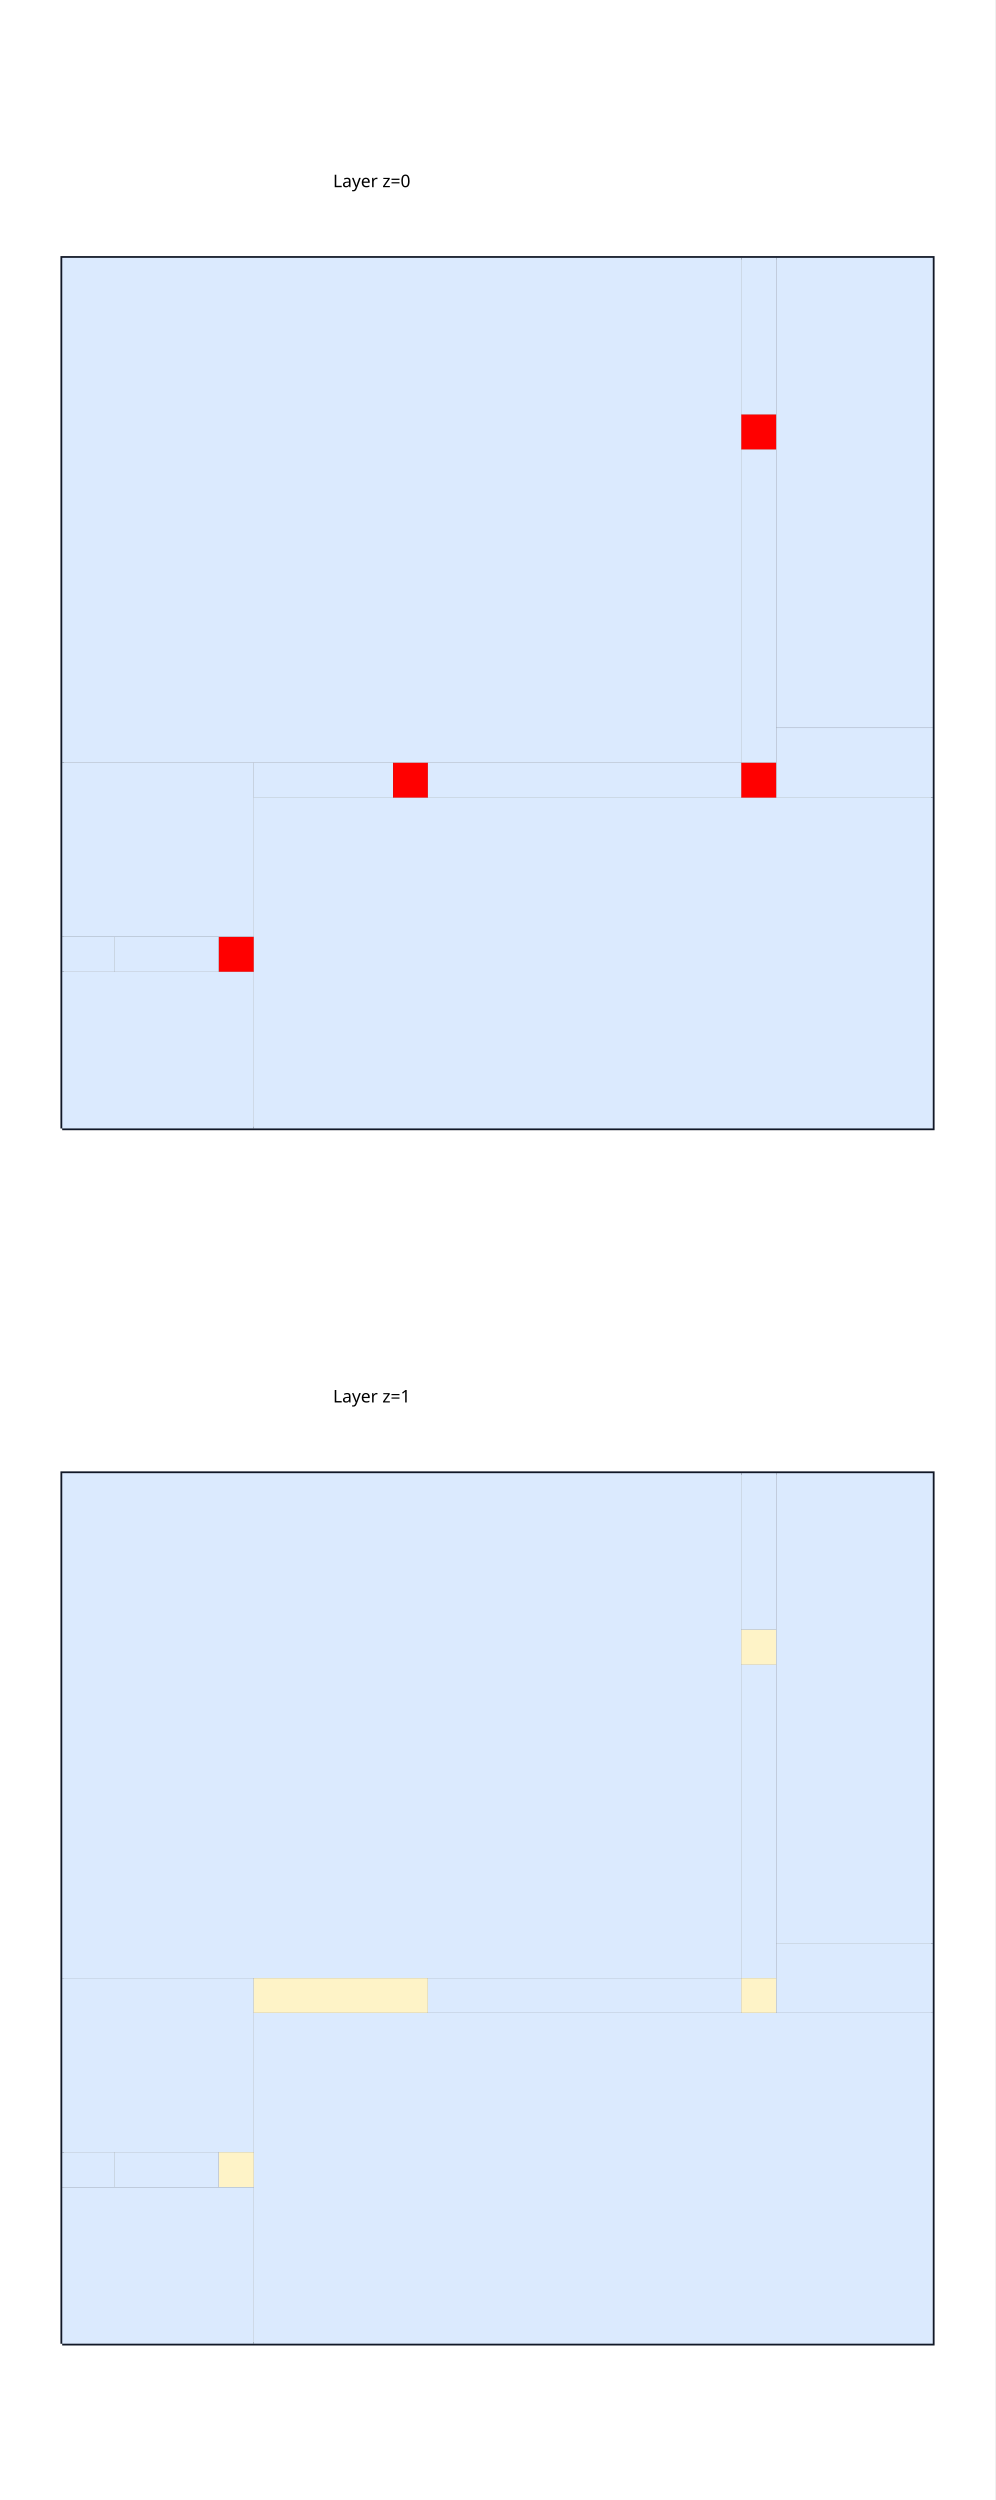
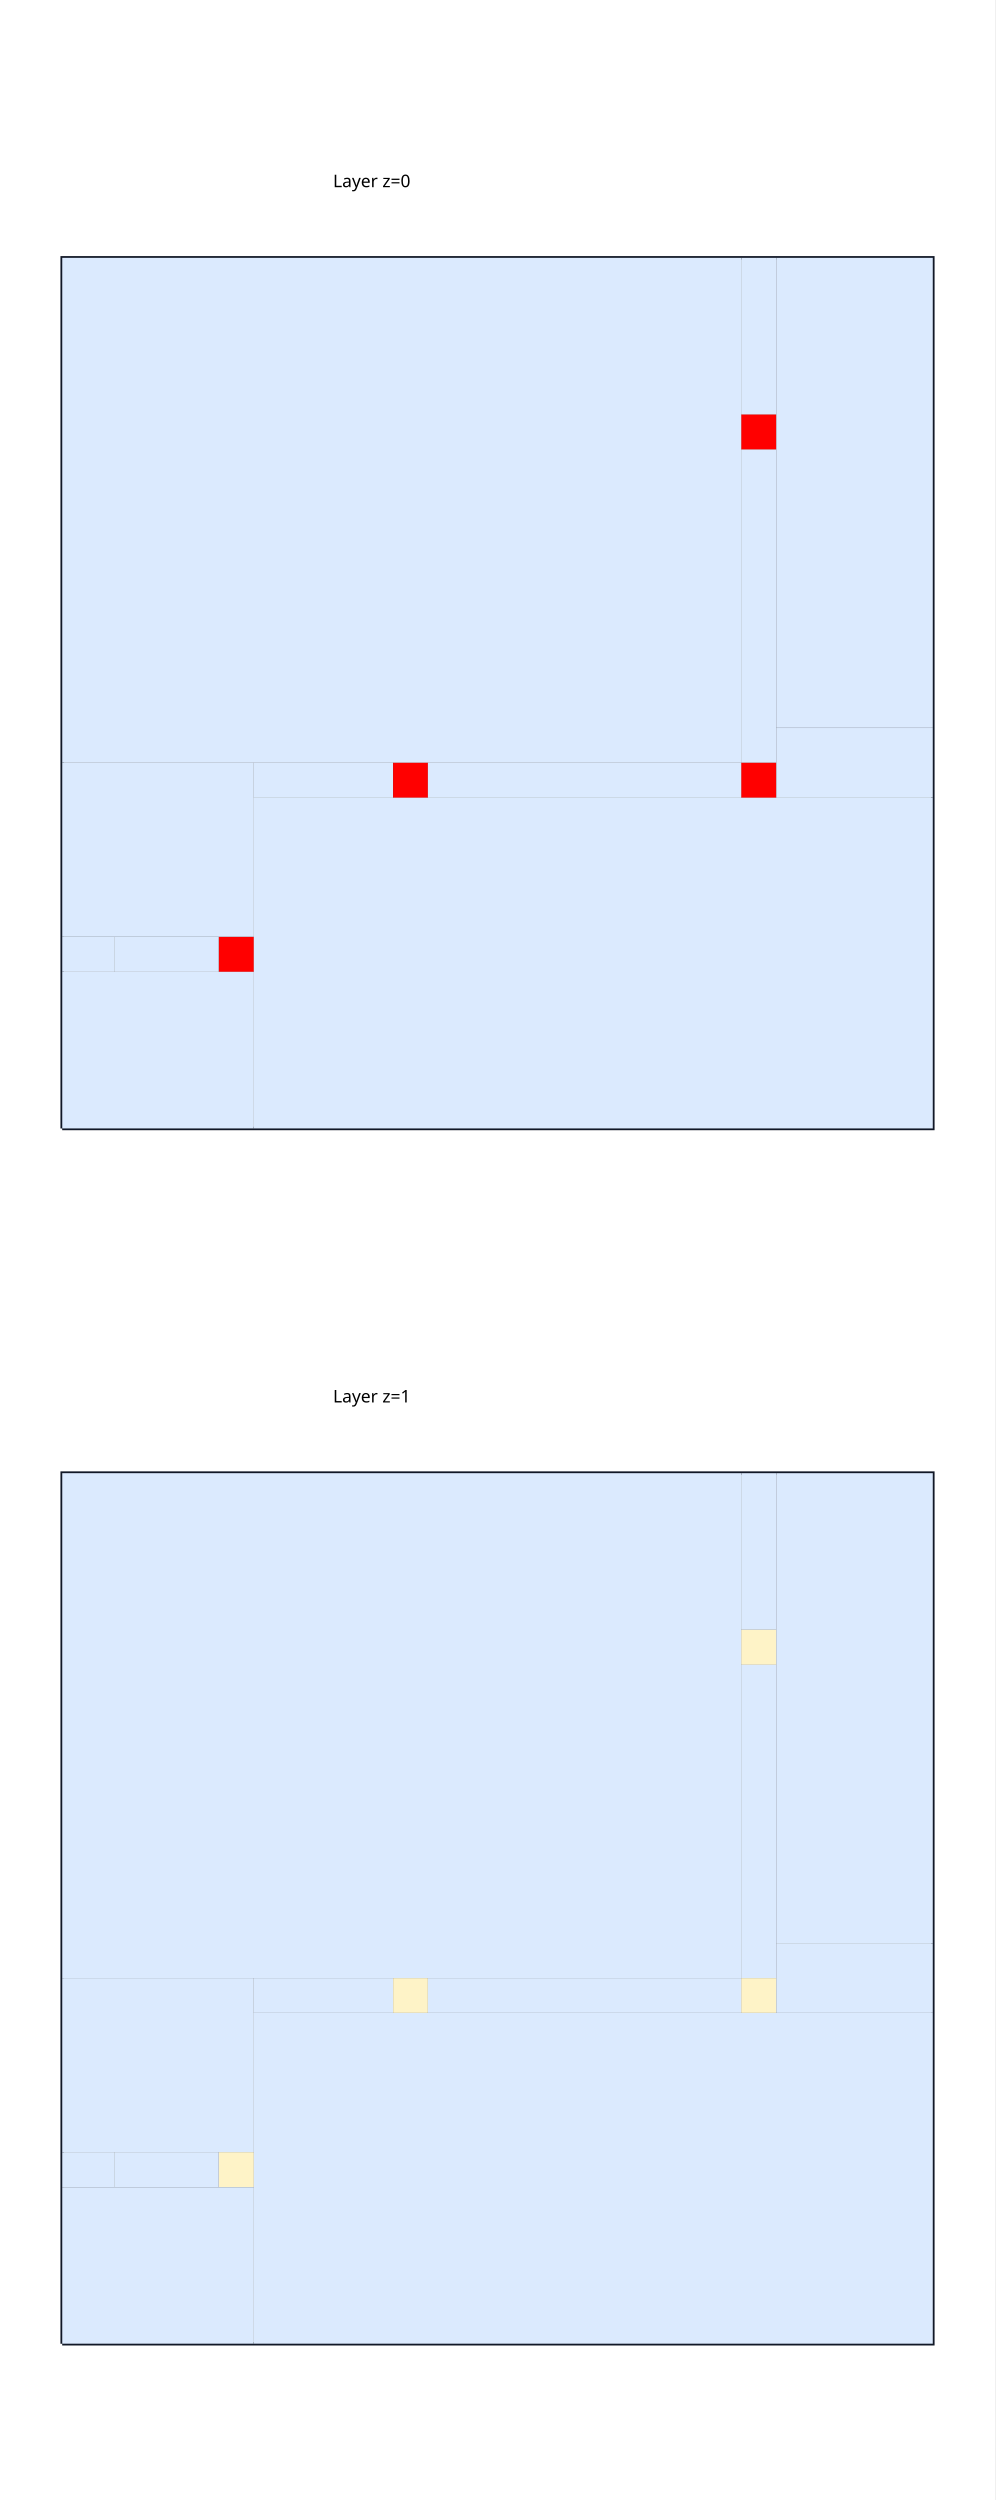
<svg xmlns="http://www.w3.org/2000/svg" width="640" height="1608" viewBox="0 0 640 1608">
  <rect width="100%" height="100%" fill="white" />
  <g>
    <polyline data-points="-10,-10 15,-10 15,15 -10,15 -10,-10" data-type="line" data-label="bounds" points="40,725.833 600,725.833 600,165.833 40,165.833 40,725.833" fill="none" stroke="#111827" stroke-width="2.24" />
  </g>
  <g>
    <polyline data-points="-10,-44.89583333333333 15,-44.89583333333333 15,-19.89583333333333 -10,-19.89583333333333 -10,-44.89583333333333" data-type="line" data-label="bounds" points="40,1507.5 600,1507.5 600,947.5 40,947.5 40,1507.5" fill="none" stroke="#111827" stroke-width="2.24" />
  </g>
  <g>
    <rect data-type="rect" data-label="node" data-x="-0.25" data-y="7.75" x="40" y="165.833" width="436.8" height="324.8" fill="#dbeafe" stroke="black" stroke-width="0.045" />
  </g>
  <g>
    <rect data-type="rect" data-label="node" data-x="5.25" data-y="-5.25" x="163.2" y="513.033" width="436.8" height="212.8" fill="#dbeafe" stroke="black" stroke-width="0.045" />
  </g>
  <g>
    <rect data-type="rect" data-label="node" data-x="-7.25" data-y="-7.75" x="40" y="625.033" width="123.2" height="100.8" fill="#dbeafe" stroke="black" stroke-width="0.045" />
  </g>
  <g>
    <rect data-type="rect" data-label="node" data-x="-7.25" data-y="-2" x="40" y="490.633" width="123.2" height="112" fill="#dbeafe" stroke="black" stroke-width="0.045" />
  </g>
  <g>
    <rect data-type="rect" data-label="node" data-x="12.75" data-y="8.25" x="499.2" y="165.833" width="100.8" height="302.4" fill="#dbeafe" stroke="black" stroke-width="0.045" />
  </g>
  <g>
    <rect data-type="rect" data-label="node" data-x="12.75" data-y="0.5" x="499.2" y="468.233" width="100.8" height="44.8" fill="#dbeafe" stroke="black" stroke-width="0.045" />
  </g>
  <g>
    <rect data-type="rect" data-label="node" data-x="10" data-y="5" x="476.8" y="289.033" width="22.4" height="201.6" fill="#dbeafe" stroke="black" stroke-width="0.045" />
  </g>
  <g>
    <rect data-type="rect" data-label="node" data-x="10" data-y="12.75" x="476.8" y="165.833" width="22.4" height="100.8" fill="#dbeafe" stroke="black" stroke-width="0.045" />
  </g>
  <g>
    <rect data-type="rect" data-label="node" data-x="-7" data-y="-5" x="73.6" y="602.633" width="67.2" height="22.4" fill="#dbeafe" stroke="black" stroke-width="0.045" />
  </g>
  <g>
    <rect data-type="rect" data-label="node" data-x="-9.25" data-y="-5" x="40" y="602.633" width="33.6" height="22.4" fill="#dbeafe" stroke="black" stroke-width="0.045" />
  </g>
  <g>
    <rect data-type="rect" data-label="node" data-x="5" data-y="0" x="275.2" y="490.633" width="201.6" height="22.4" fill="#dbeafe" stroke="black" stroke-width="0.045" />
  </g>
  <g>
    <rect data-type="rect" data-label="node" data-x="-2.5" data-y="0" x="163.2" y="490.633" width="89.6" height="22.4" fill="#dbeafe" stroke="black" stroke-width="0.045" />
  </g>
  <g>
    <rect data-type="rect" data-label="node" data-x="0" data-y="0" x="252.8" y="490.633" width="22.4" height="22.4" fill="red" stroke="black" stroke-width="0.045" />
  </g>
  <g>
    <rect data-type="rect" data-label="node" data-x="-5" data-y="-5" x="140.8" y="602.633" width="22.4" height="22.4" fill="red" stroke="black" stroke-width="0.045" />
  </g>
  <g>
    <rect data-type="rect" data-label="node" data-x="10" data-y="0" x="476.8" y="490.633" width="22.4" height="22.4" fill="red" stroke="black" stroke-width="0.045" />
  </g>
  <g>
    <rect data-type="rect" data-label="node" data-x="10" data-y="10" x="476.8" y="266.633" width="22.4" height="22.4" fill="red" stroke="black" stroke-width="0.045" />
  </g>
  <g>
    <rect data-type="rect" data-label="node" data-x="-0.25" data-y="-27.14583333333333" x="40" y="947.5" width="436.8" height="324.8" fill="#dbeafe" stroke="black" stroke-width="0.045" />
  </g>
  <g>
    <rect data-type="rect" data-label="node" data-x="5.25" data-y="-40.14583333333333" x="163.2" y="1294.7" width="436.8" height="212.8" fill="#dbeafe" stroke="black" stroke-width="0.045" />
  </g>
  <g>
    <rect data-type="rect" data-label="node" data-x="-7.25" data-y="-42.64583333333333" x="40" y="1406.7" width="123.2" height="100.8" fill="#dbeafe" stroke="black" stroke-width="0.045" />
  </g>
  <g>
    <rect data-type="rect" data-label="node" data-x="-7.25" data-y="-36.89583333333333" x="40" y="1272.3" width="123.2" height="112" fill="#dbeafe" stroke="black" stroke-width="0.045" />
  </g>
  <g>
    <rect data-type="rect" data-label="node" data-x="12.75" data-y="-26.64583333333333" x="499.2" y="947.5" width="100.8" height="302.4" fill="#dbeafe" stroke="black" stroke-width="0.045" />
  </g>
  <g>
    <rect data-type="rect" data-label="node" data-x="12.75" data-y="-34.39583333333333" x="499.2" y="1249.9" width="100.8" height="44.8" fill="#dbeafe" stroke="black" stroke-width="0.045" />
  </g>
  <g>
    <rect data-type="rect" data-label="node" data-x="10" data-y="-29.89583333333333" x="476.8" y="1070.7" width="22.4" height="201.6" fill="#dbeafe" stroke="black" stroke-width="0.045" />
  </g>
  <g>
    <rect data-type="rect" data-label="node" data-x="10" data-y="-22.14583333333333" x="476.8" y="947.5" width="22.4" height="100.8" fill="#dbeafe" stroke="black" stroke-width="0.045" />
  </g>
  <g>
    <rect data-type="rect" data-label="node" data-x="-7" data-y="-39.89583333333333" x="73.6" y="1384.3" width="67.2" height="22.4" fill="#dbeafe" stroke="black" stroke-width="0.045" />
  </g>
  <g>
    <rect data-type="rect" data-label="node" data-x="-9.25" data-y="-39.89583333333333" x="40" y="1384.3" width="33.6" height="22.4" fill="#dbeafe" stroke="black" stroke-width="0.045" />
  </g>
  <g>
    <rect data-type="rect" data-label="node" data-x="5" data-y="-34.89583333333333" x="275.2" y="1272.3" width="201.6" height="22.4" fill="#dbeafe" stroke="black" stroke-width="0.045" />
  </g>
  <g>
+     <rect data-type="rect" data-label="node" data-x="-2.5" data-y="-34.89583333333333" x="163.2" y="1272.3" width="89.6" height="22.4" fill="#dbeafe" stroke="black" stroke-width="0.045" />
+   </g>
+   <g>
    <rect data-type="rect" data-label="node" data-x="-5" data-y="-39.89583333333333" x="140.8" y="1384.3" width="22.4" height="22.4" fill="#fef3c7" stroke="black" stroke-width="0.045" />
  </g>
  <g>
    <rect data-type="rect" data-label="node" data-x="10" data-y="-34.89583333333333" x="476.8" y="1272.3" width="22.4" height="22.4" fill="#fef3c7" stroke="black" stroke-width="0.045" />
  </g>
  <g>
    <rect data-type="rect" data-label="node" data-x="10" data-y="-24.89583333333333" x="476.8" y="1048.3" width="22.4" height="22.4" fill="#fef3c7" stroke="black" stroke-width="0.045" />
  </g>
  <g>
-     <rect data-type="rect" data-label="node" data-x="-2" data-y="-34.89583333333333" x="163.2" y="1272.3" width="112" height="22.4" fill="#fef3c7" stroke="black" stroke-width="0.045" />
+     <rect data-type="rect" data-label="node" data-x="0" data-y="-34.89583333333333" x="252.8" y="1272.3" width="22.4" height="22.4" fill="#fef3c7" stroke="black" stroke-width="0.045" />
  </g>
  <text data-type="text" data-label="Layer z=0" data-x="0" data-y="17.416666666666664" x="264" y="111.7" fill="black" font-size="11.2" font-family="sans-serif" text-anchor="end" dominant-baseline="text-before-edge">Layer z=0</text>
  <text data-type="text" data-label="Layer z=1" data-x="0" data-y="-17.479166666666664" x="264" y="893.367" fill="black" font-size="11.2" font-family="sans-serif" text-anchor="end" dominant-baseline="text-before-edge">Layer z=1</text>
  <g id="crosshair" style="display: none">
    <line id="crosshair-h" y1="0" y2="1608" stroke="#666" stroke-width="0.5" />
    <line id="crosshair-v" x1="0" x2="640" stroke="#666" stroke-width="0.5" />
    <text id="coordinates" font-family="monospace" font-size="12" fill="#666" />
  </g>
</svg>
